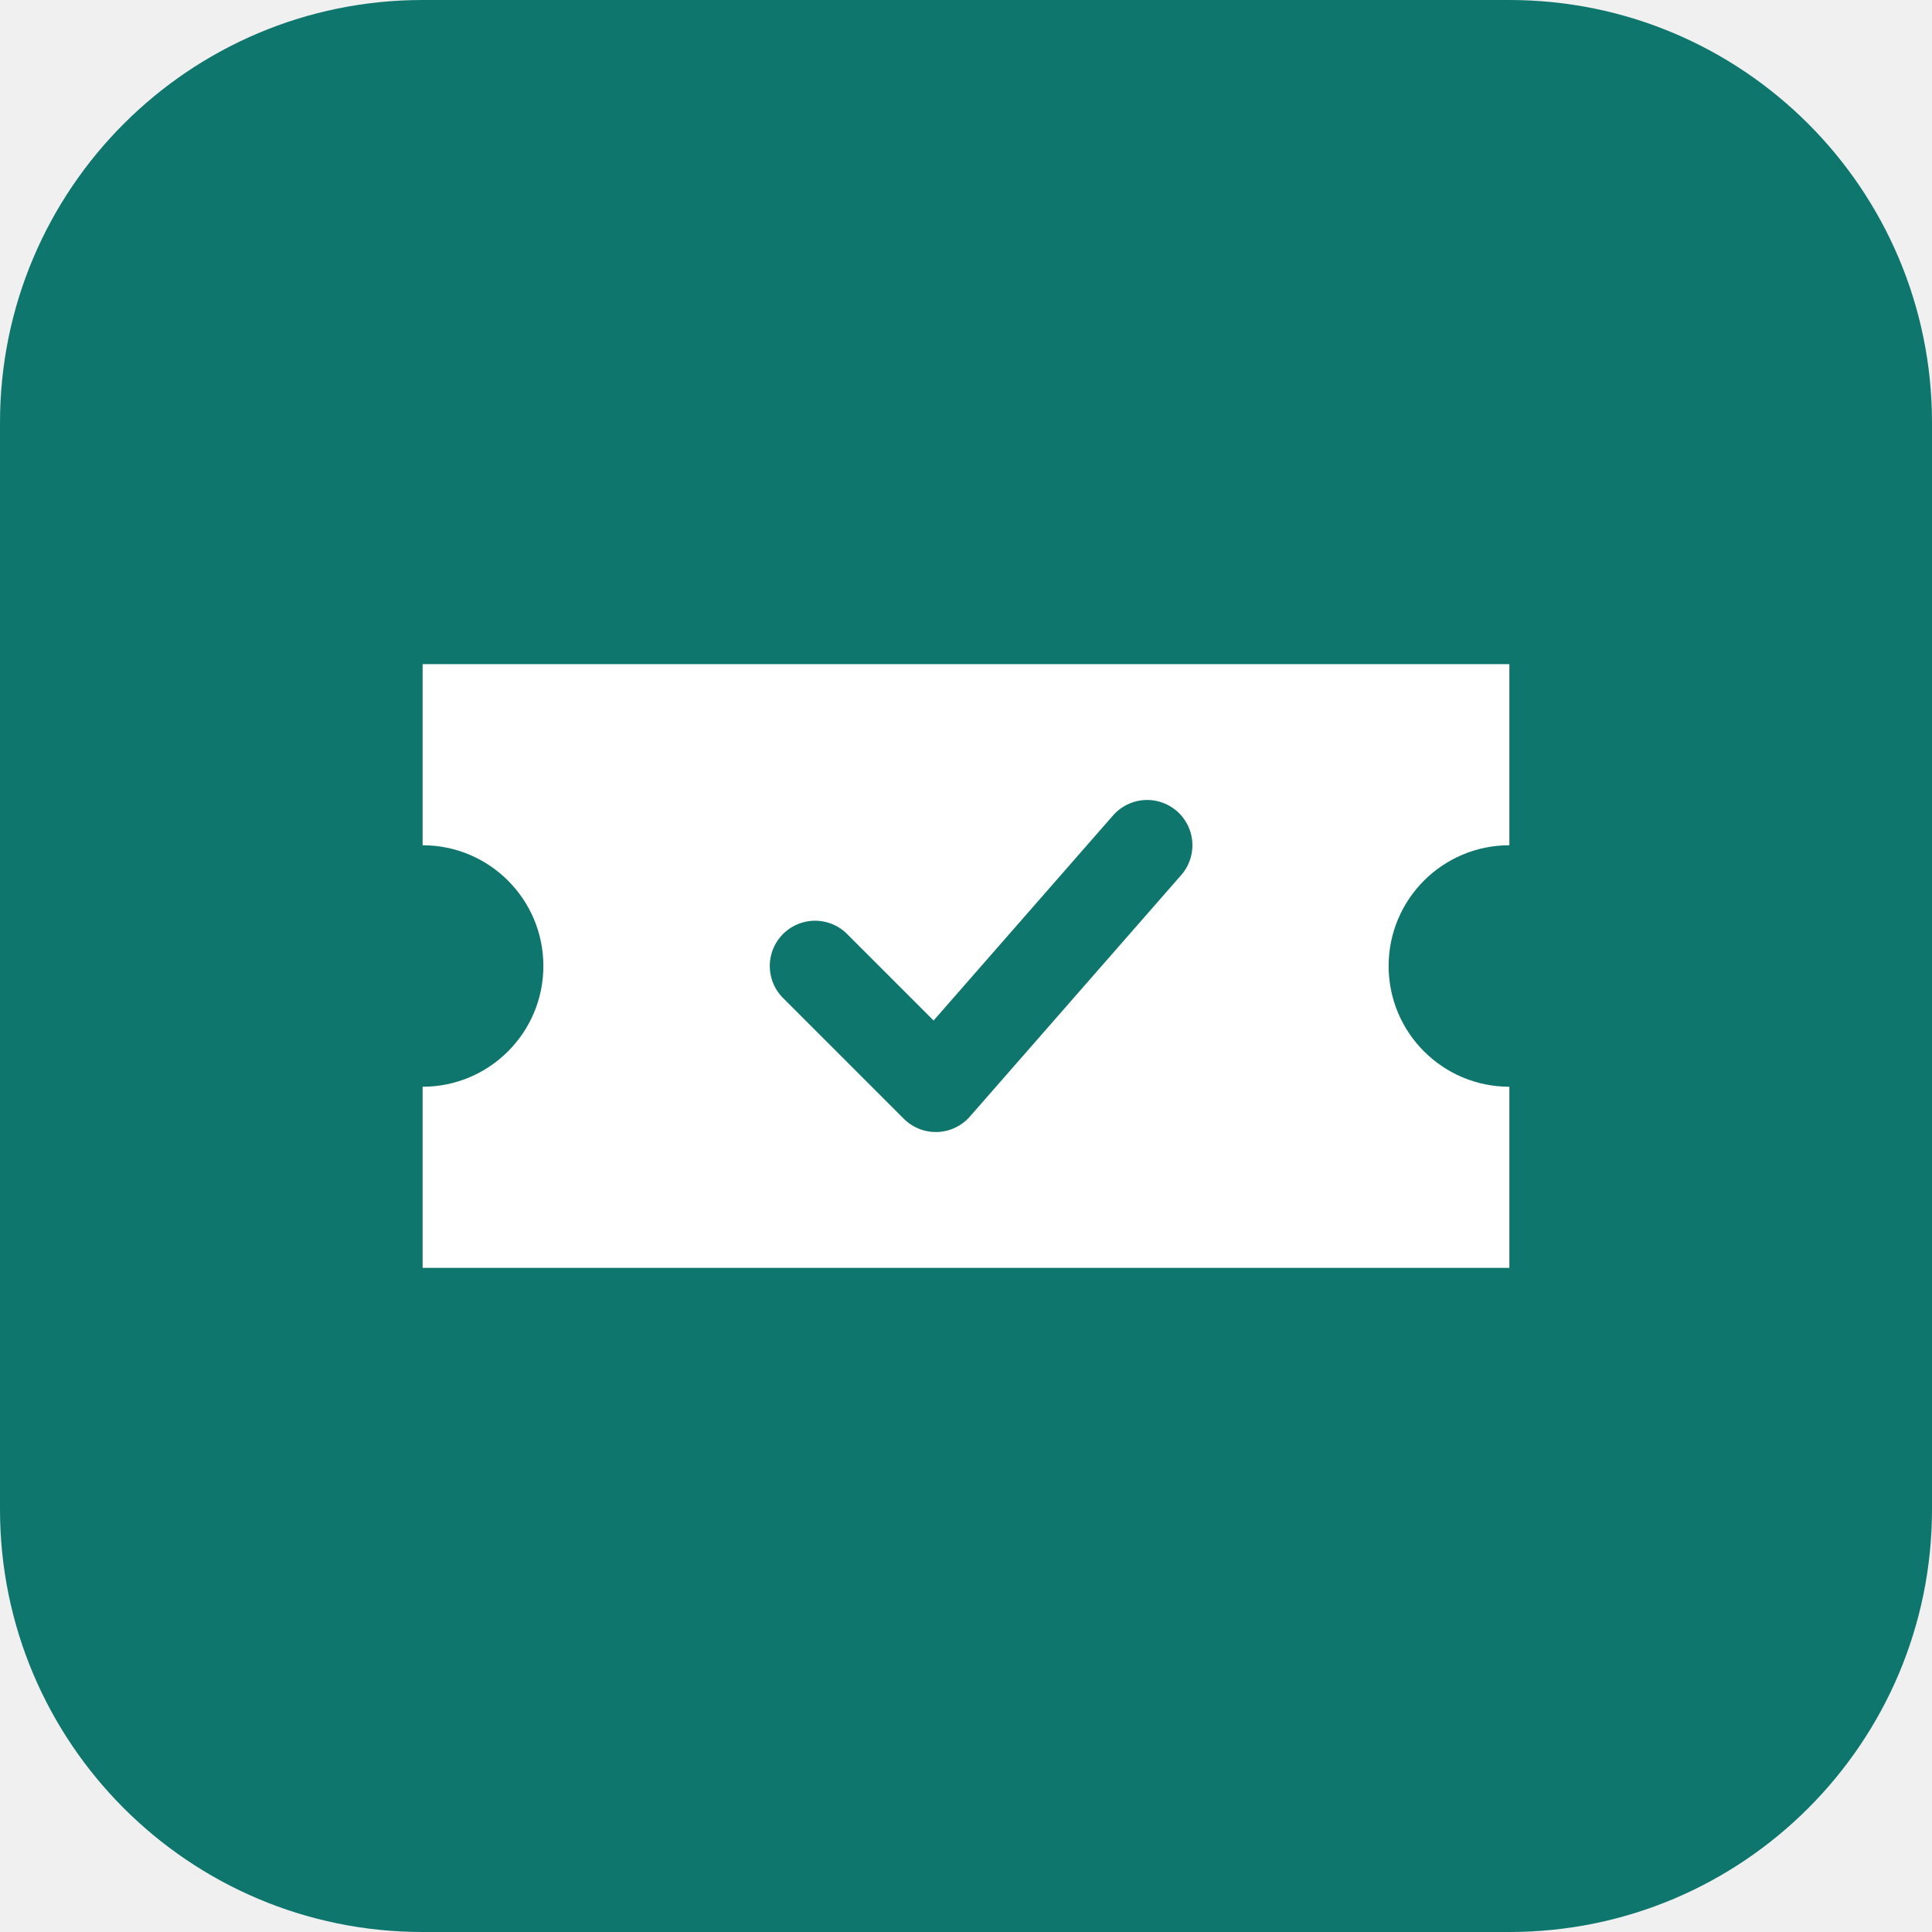
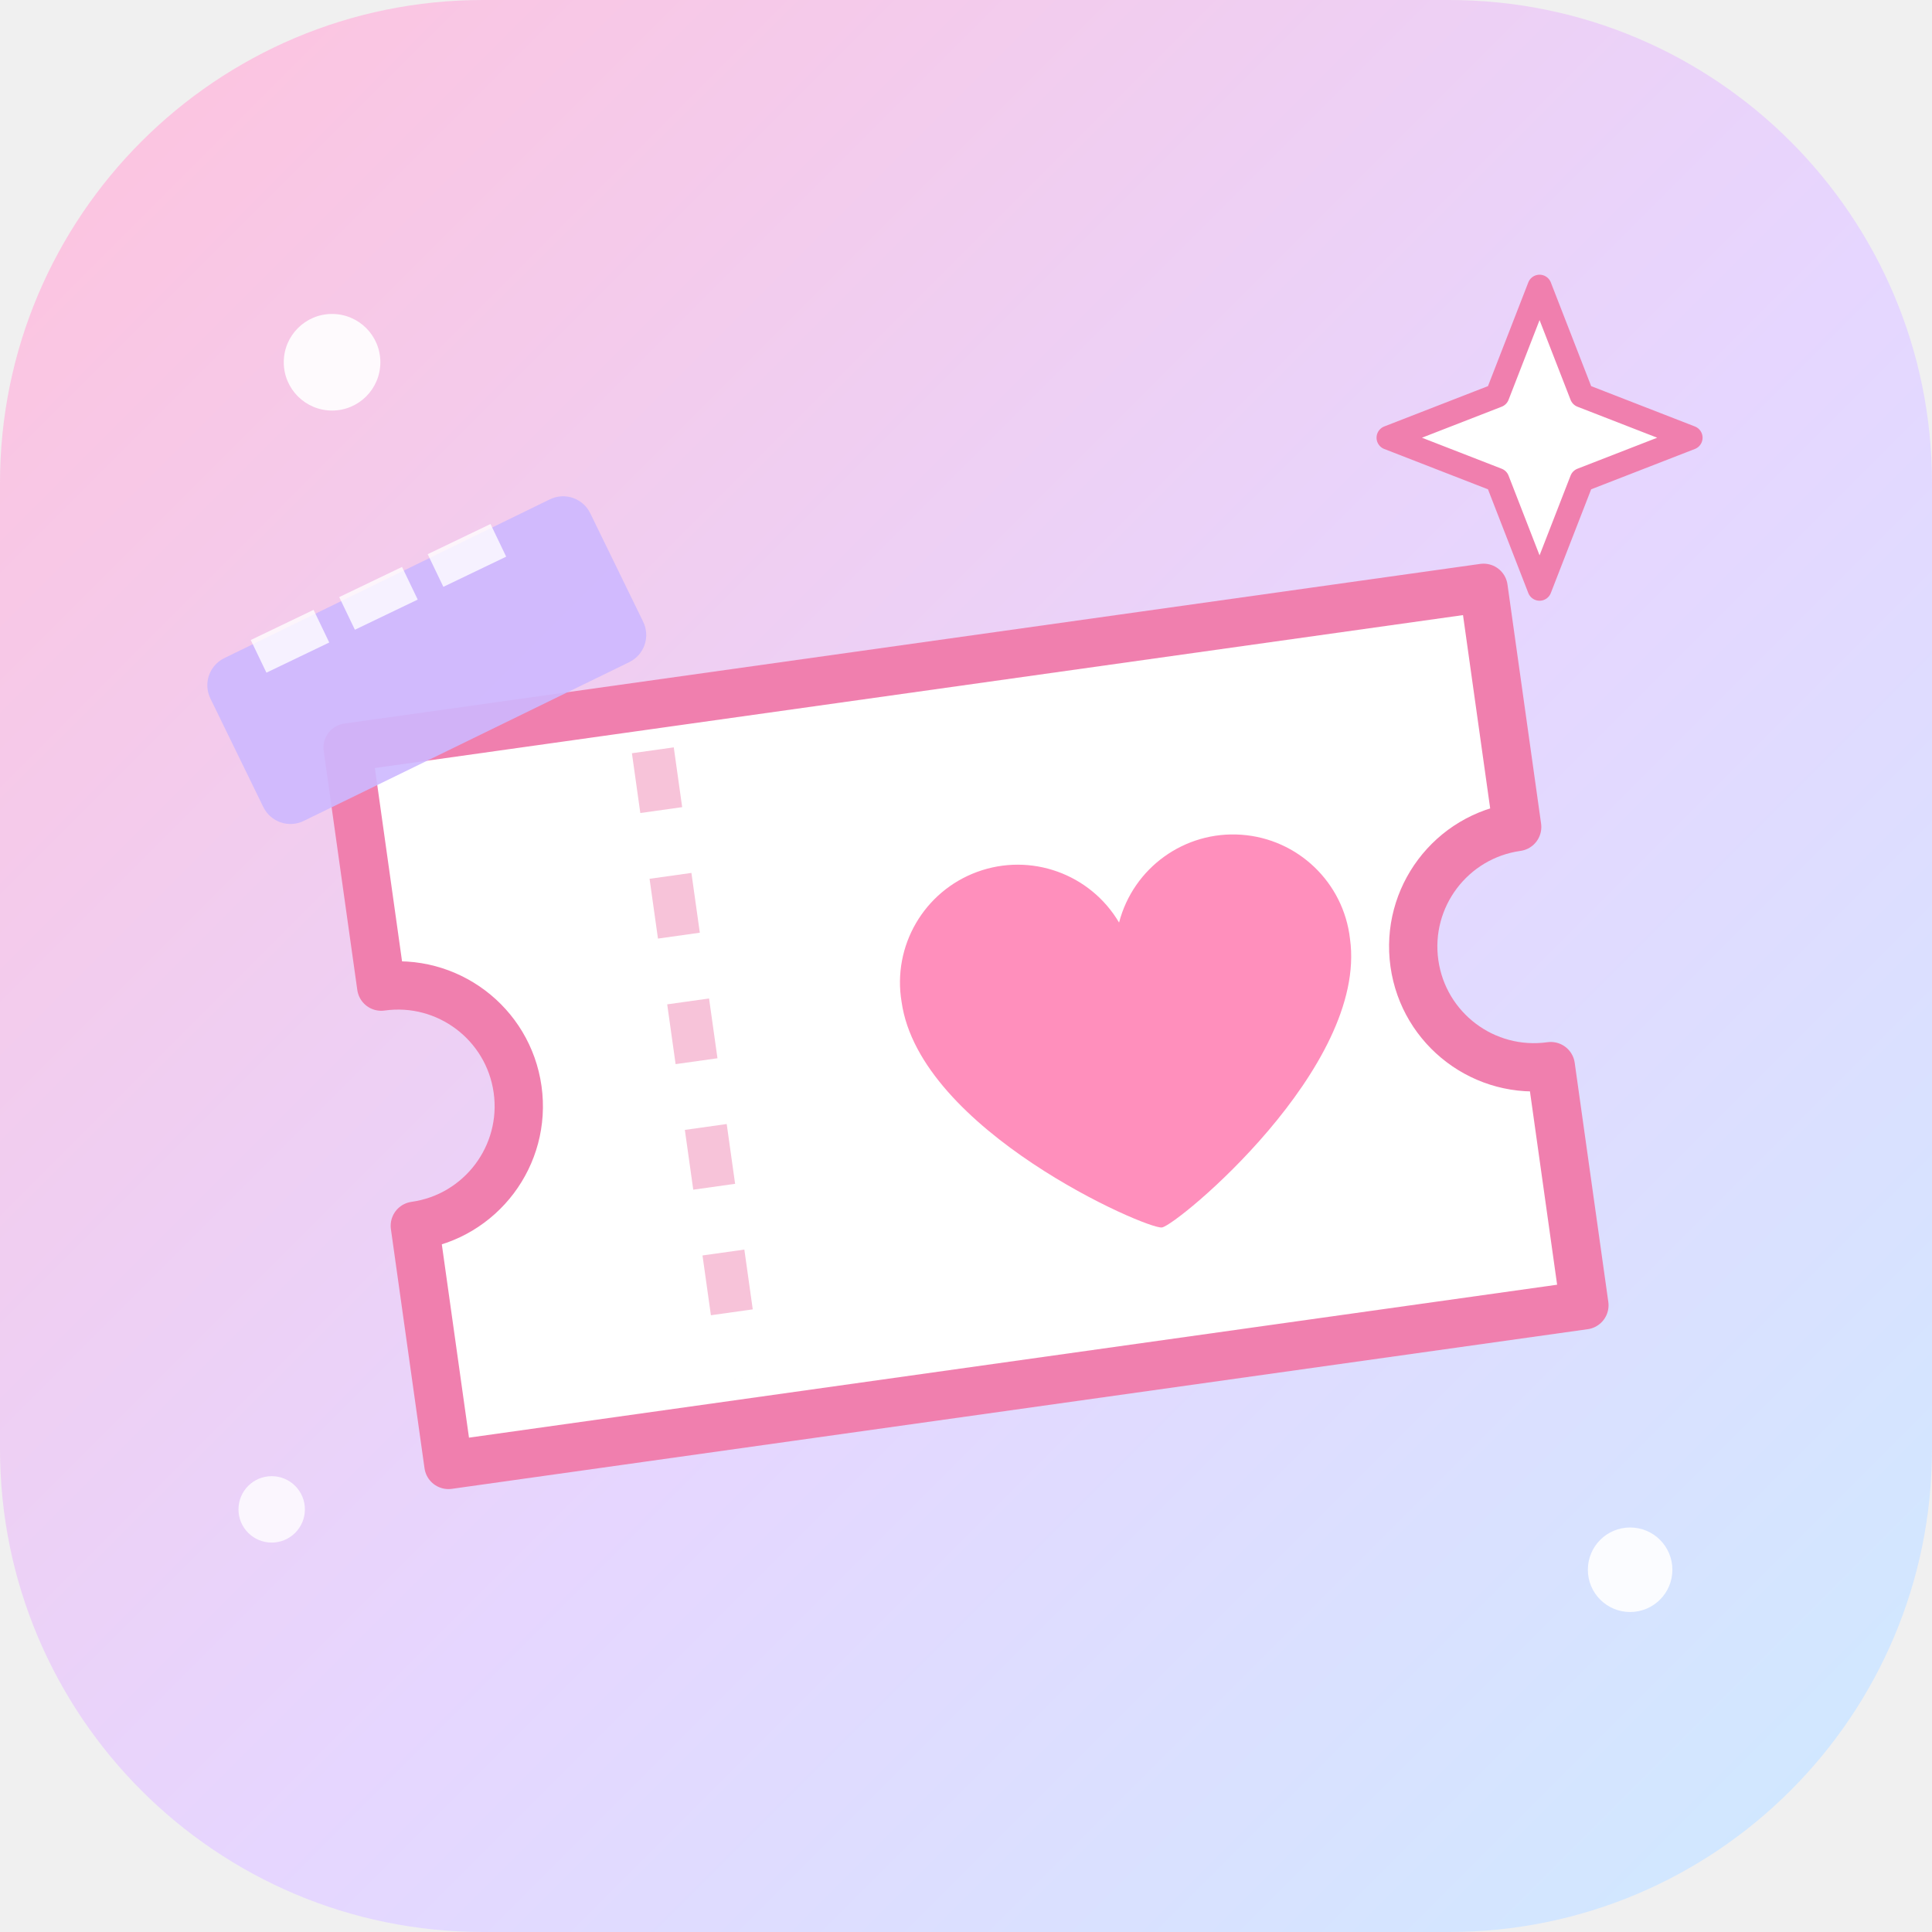
<svg xmlns="http://www.w3.org/2000/svg" viewBox="0 0 64 64">
-   <rect width="64" height="64" rx="14" fill="#0F766E" />
-   <path d="M14 22h36v6a4 4 0 0 0 0 8v6H14v-6a4 4 0 0 0 0-8z" fill="#fff" />
-   <path d="M27 32l4 4 7-8" fill="none" stroke="#0F766E" stroke-width="3" stroke-linecap="round" stroke-linejoin="round" />
+   <defs>
+     <linearGradient id="holo" x1="0" y1="0" x2="1" y2="1">
+       <stop offset="0" stop-color="#FFC2DC" />
+       <stop offset=".55" stop-color="#E6D6FF" />
+       <stop offset="1" stop-color="#CDEBFF" />
+     </linearGradient>
+   </defs>
+   <rect width="64" height="64" rx="16" fill="url(#holo)" />
+   <circle cx="11" cy="12" r="1.6" fill="#fff" opacity=".9" />
+   <circle cx="54" cy="52" r="1.4" fill="#fff" opacity=".9" />
+   <circle cx="9" cy="50" r="1.1" fill="#fff" opacity=".8" />
+   <g transform="rotate(-8 32 34)">
+     <path d="M13 22h38v8a4 4 0 0 0 0 8v8H13v-8a4 4 0 0 0 0-8z" fill="#fff" stroke="#F07FAE" stroke-width="1.6" stroke-linejoin="round" />
+     <path d="M23 23.5v21" stroke="#F7C3D9" stroke-width="1.4" stroke-dasharray="2 2.2" />
+     <path d="M37.5 41.5c-.5 0-7.5-4.3-7.5-8.6a3.9 3.9 0 0 1 7.5-1.6 3.9 3.9 0 0 1 7.5 1.6c0 4.3-7 8.6-7.5 8.6z" fill="#FF8FBC" />
+     <rect x="9" y="16.5" width="14" height="6" rx="1" transform="rotate(-18 16 19.5)" fill="#CDB8FF" opacity=".9" />
+     <path d="M10.5 18.6l2.2-.7M13.6 17.6l2.2-.7M16.7 16.6l2.2-.7" stroke="#fff" stroke-width="1.2" opacity=".8" />
+   </g>
+   <path d="M51 9.5l1.4 3.6 3.6 1.4-3.6 1.4-1.4 3.6-1.4-3.6-3.6-1.4 3.6-1.4z" fill="#fff" />
+   <path d="M51 9.5l1.4 3.6 3.6 1.4-3.6 1.4-1.4 3.6-1.4-3.6-3.6-1.4 3.6-1.4z" fill="none" stroke="#F07FAE" stroke-width=".8" stroke-linejoin="round" />
</svg>
